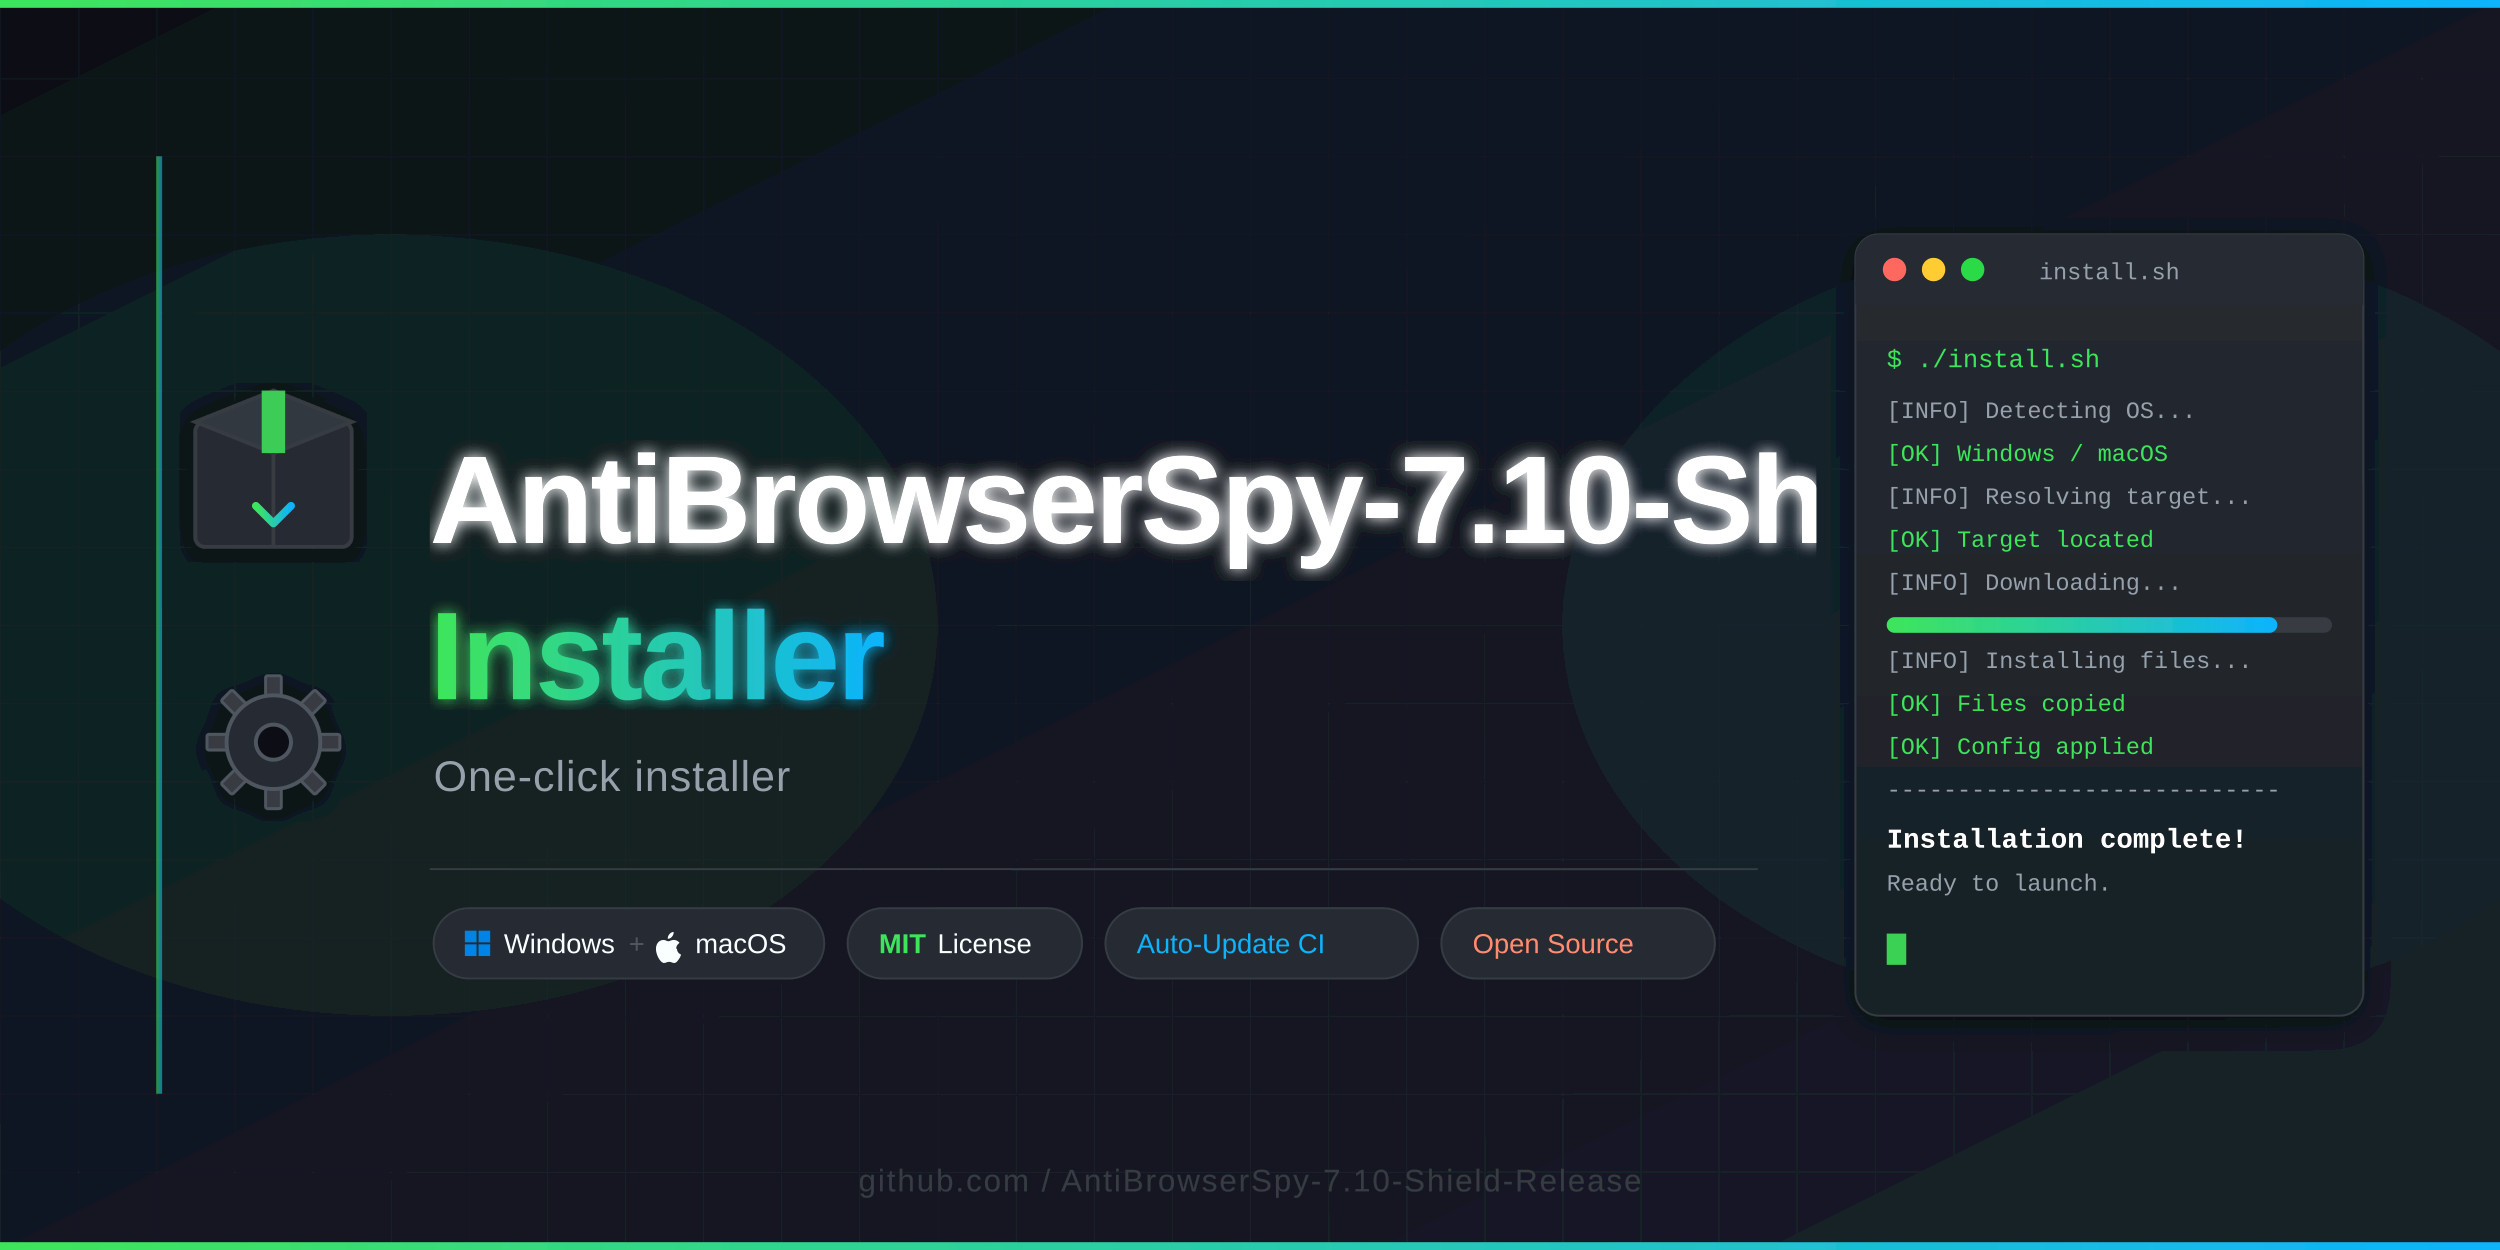
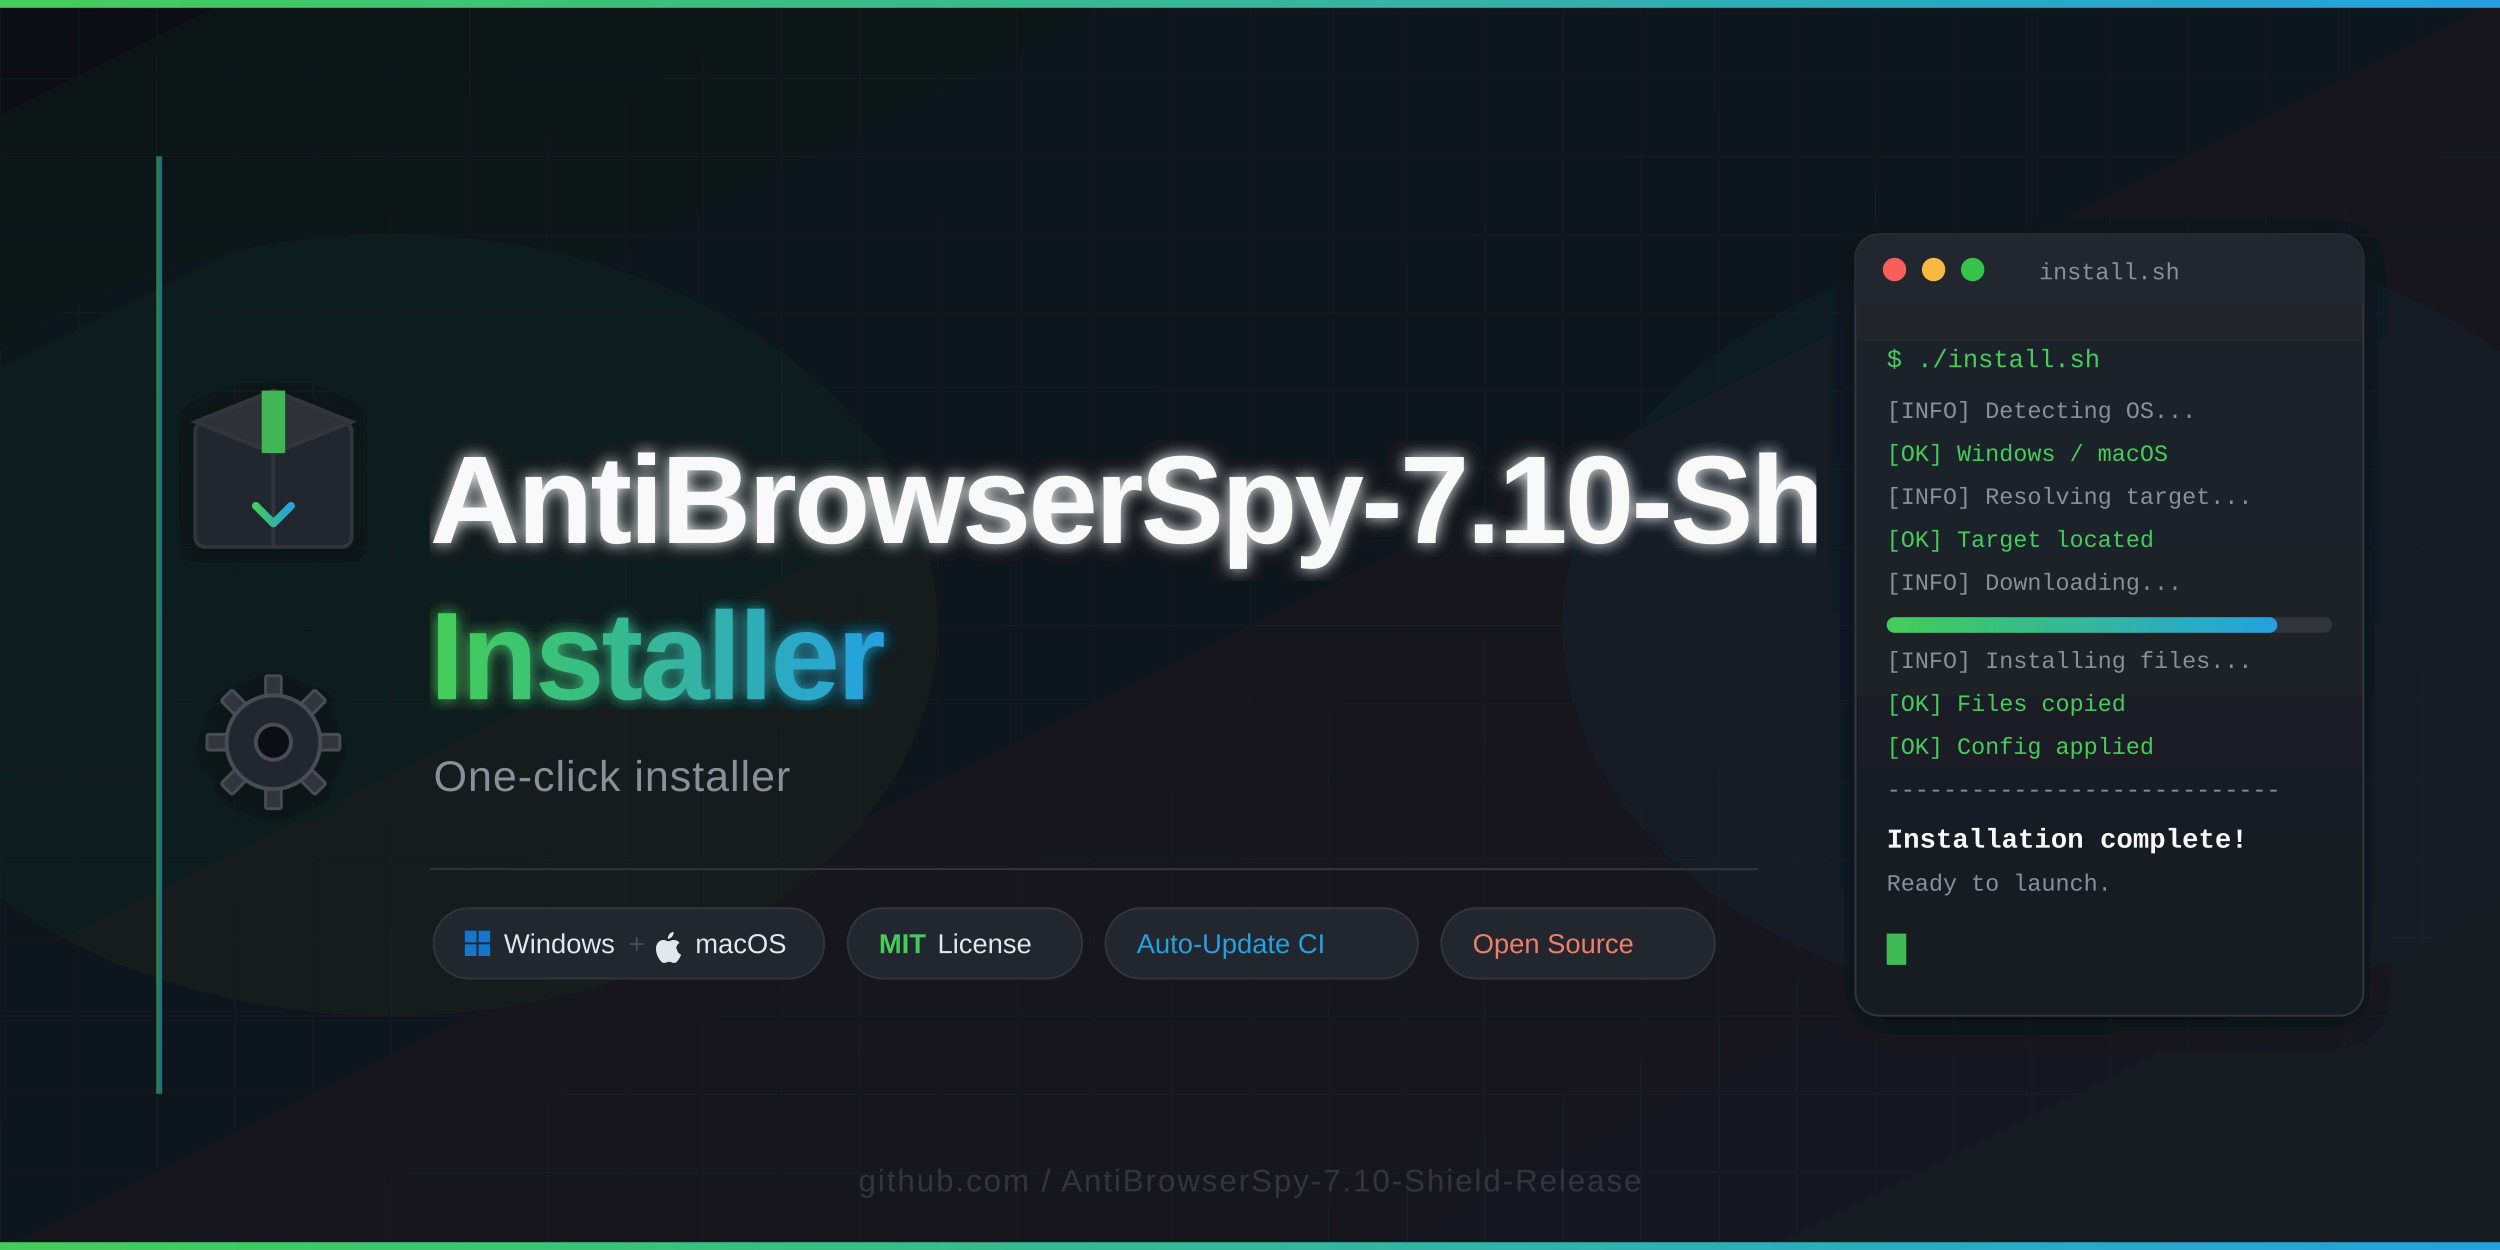
<svg xmlns="http://www.w3.org/2000/svg" viewBox="0 0 1280 640" width="1280" height="640">
  <defs>
    <linearGradient id="bgGrad" x1="0%" y1="0%" x2="100%" y2="100%">
      <stop offset="0%" style="stop-color:#0d1117;stop-opacity:1" />
      <stop offset="100%" style="stop-color:#161b22;stop-opacity:1" />
    </linearGradient>
    <linearGradient id="accentGrad" x1="0%" y1="0%" x2="100%" y2="0%">
      <stop offset="0%" style="stop-color:#39d353;stop-opacity:1" />
      <stop offset="100%" style="stop-color:#0ea5e9;stop-opacity:1" />
    </linearGradient>
    <linearGradient id="cardGrad" x1="0%" y1="0%" x2="0%" y2="100%">
      <stop offset="0%" style="stop-color:#21262d;stop-opacity:1" />
      <stop offset="100%" style="stop-color:#161b22;stop-opacity:1" />
    </linearGradient>
    <filter id="glow">
      <feGaussianBlur stdDeviation="4" result="coloredBlur" />
      <feMerge>
        <feMergeNode in="coloredBlur" />
        <feMergeNode in="SourceGraphic" />
      </feMerge>
    </filter>
    <filter id="shadow">
      <feDropShadow dx="0" dy="4" stdDeviation="8" flood-color="#000000" flood-opacity="0.5" />
    </filter>
    <filter id="tone" x="0%" y="0%" width="100%" height="100%">
-       <feColorMatrix type="saturate" values="1.00" />
-       <feColorMatrix type="matrix" values="   1.20 0 0 0 0   0 1.20 0 0 0   0 0 1.20 0 0   0 0 0 1 0" />
+       <feColorMatrix type="saturate" values="0.95" />
+       <feColorMatrix type="matrix" values="   0.95 0 0 0 0   0 0.95 0 0 0   0 0 0.95 0 0   0 0 0 1 0" />
    </filter>
    <clipPath id="titleClip">
      <rect x="220" y="200" width="710" height="100" />
    </clipPath>
    <clipPath id="installerClip">
      <rect x="220" y="295" width="710" height="100" />
    </clipPath>
    <clipPath id="subtitleClip">
      <rect x="220" y="380" width="710" height="55" />
    </clipPath>
  </defs>
  <g filter="url(#tone)">
    <rect width="1280" height="640" fill="url(#bgGrad)" />
    <pattern id="grid" width="40" height="40" patternUnits="userSpaceOnUse">
      <path d="M 40 0 L 0 0 0 40" fill="none" stroke="#21262d" stroke-width="0.5" />
    </pattern>
    <rect width="1280" height="640" fill="url(#grid)" opacity="0.4" />
    <ellipse cx="200" cy="320" rx="280" ry="200" fill="#39d353" opacity="0.04" />
    <ellipse cx="1080" cy="320" rx="280" ry="200" fill="#0ea5e9" opacity="0.04" />
    <rect x="0" y="0" width="1280" height="4" fill="url(#accentGrad)" />
    <rect x="0" y="636" width="1280" height="4" fill="url(#accentGrad)" />
    <rect x="80" y="80" width="3" height="480" fill="url(#accentGrad)" opacity="0.6" />
    <g transform="translate(100, 200)" filter="url(#shadow)">
      <rect x="0" y="16" width="80" height="64" fill="#21262d" stroke="#30363d" stroke-width="2" rx="5" />
      <polygon points="0,16 40,0 80,16 40,32" fill="#2d333b" stroke="#30363d" stroke-width="2" />
      <rect x="34" y="0" width="12" height="32" fill="#39d353" opacity="0.85" />
      <line x1="40" y1="32" x2="40" y2="80" stroke="#30363d" stroke-width="2" />
      <g transform="translate(40, 56)">
        <line x1="0" y1="-12" x2="0" y2="12" stroke="url(#accentGrad)" stroke-width="4" stroke-linecap="round" />
        <polyline points="-9,3 0,12 9,3" fill="none" stroke="url(#accentGrad)" stroke-width="4" stroke-linecap="round" stroke-linejoin="round" />
      </g>
    </g>
    <g transform="translate(140, 380)" filter="url(#shadow)">
      <g fill="#30363d" stroke="#484f58" stroke-width="1.5">
        <rect x="-4" y="-34" width="8" height="14" rx="1" />
        <rect x="-4" y="-34" width="8" height="14" rx="1" transform="rotate(45)" />
        <rect x="-4" y="-34" width="8" height="14" rx="1" transform="rotate(90)" />
        <rect x="-4" y="-34" width="8" height="14" rx="1" transform="rotate(135)" />
        <rect x="-4" y="-34" width="8" height="14" rx="1" transform="rotate(180)" />
        <rect x="-4" y="-34" width="8" height="14" rx="1" transform="rotate(225)" />
        <rect x="-4" y="-34" width="8" height="14" rx="1" transform="rotate(270)" />
        <rect x="-4" y="-34" width="8" height="14" rx="1" transform="rotate(315)" />
      </g>
      <circle cx="0" cy="0" r="24" fill="#21262d" stroke="#484f58" stroke-width="2" />
      <circle cx="0" cy="0" r="9" fill="#0d1117" stroke="#484f58" stroke-width="2" />
    </g>
    <g clip-path="url(#titleClip)">
      <text id="projectName" x="220" y="278" font-family="'Segoe UI', 'Helvetica Neue', Arial, sans-serif" font-size="64" font-weight="700" letter-spacing="-1.5" fill="#ffffff" filter="url(#glow)" textLength="710" lengthAdjust="spacingAndGlyphs">AntiBrowserSpy-7.10-Shield-Release</text>
    </g>
    <g clip-path="url(#installerClip)">
      <text x="220" y="358" font-family="'Segoe UI', 'Helvetica Neue', Arial, sans-serif" font-size="64" font-weight="700" letter-spacing="-1.5" fill="url(#accentGrad)" filter="url(#glow)">Installer</text>
    </g>
    <g clip-path="url(#subtitleClip)">
      <text x="222" y="405" font-family="'Segoe UI', 'Helvetica Neue', Arial, sans-serif" font-size="22" font-weight="400" fill="#8b949e" letter-spacing="0.5">One-click installer</text>
    </g>
    <line x1="220" y1="445" x2="900" y2="445" stroke="#30363d" stroke-width="1" />
    <g transform="translate(222, 465)">
      <rect x="0" y="0" width="200" height="36" fill="#21262d" rx="18" stroke="#30363d" stroke-width="1" />
      <g transform="translate(16, 11.5)">
        <rect x="0" y="0" width="6" height="6" fill="#0078d4" />
        <rect x="7" y="0" width="6" height="6" fill="#0078d4" />
        <rect x="0" y="7" width="6" height="6" fill="#0078d4" />
        <rect x="7" y="7" width="6" height="6" fill="#0078d4" />
      </g>
      <text x="36" y="23" font-family="'Segoe UI', Arial, sans-serif" font-size="14" fill="#e6edf3" font-weight="500">Windows</text>
      <text x="104" y="23" text-anchor="middle" font-family="'Segoe UI', Arial, sans-serif" font-size="14" fill="#484f58" font-weight="400">+</text>
      <g transform="translate(112.6, 9.55)" fill="#e6edf3">
        <path d="M11.6 11.2c0-2 1.6-2.9 1.7-3-0.9-1.3-2.3-1.5-2.8-1.5-1.2-0.1-2.3 0.7-2.9 0.7-0.6 0-1.5-0.7-2.5-0.7-1.3 0-2.5 0.7-3.2 1.9-1.4 2.4-0.3 5.9 1 7.9 0.7 1 1.5 2 2.5 2 1 0 1.4-0.6 2.6-0.6 1.2 0 1.5 0.6 2.6 0.6 1.1 0 1.7-1 2.4-2 0.8-1.1 1.1-2.2 1.1-2.3-0.1 0-2.1-0.8-2.1-3z" />
        <path d="M9.5 5c0.5-0.6 0.9-1.5 0.8-2.4-0.8 0-1.7 0.5-2.2 1.2-0.5 0.5-0.9 1.5-0.8 2.3 0.9 0.1 1.7-0.5 2.2-1.1z" />
      </g>
      <text x="134" y="23" font-family="'Segoe UI', Arial, sans-serif" font-size="14" fill="#e6edf3" font-weight="500">macOS</text>
    </g>
    <g transform="translate(434, 465)">
      <rect x="0" y="0" width="120" height="36" fill="#21262d" rx="18" stroke="#30363d" stroke-width="1" />
      <text x="16" y="23" font-family="'Segoe UI', Arial, sans-serif" font-size="14" fill="#39d353" font-weight="600">MIT</text>
      <text x="46" y="23" font-family="'Segoe UI', Arial, sans-serif" font-size="14" fill="#e6edf3" font-weight="400">License</text>
    </g>
    <g transform="translate(566, 465)">
      <rect x="0" y="0" width="160" height="36" fill="#21262d" rx="18" stroke="#30363d" stroke-width="1" />
      <text x="16" y="23" font-family="'Segoe UI', Arial, sans-serif" font-size="14" fill="#0ea5e9" font-weight="500">Auto-Update CI</text>
    </g>
    <g transform="translate(738, 465)">
      <rect x="0" y="0" width="140" height="36" fill="#21262d" rx="18" stroke="#30363d" stroke-width="1" />
      <text x="16" y="23" font-family="'Segoe UI', Arial, sans-serif" font-size="14" fill="#f78166" font-weight="500">Open Source</text>
    </g>
    <g transform="translate(950, 120)" filter="url(#shadow)">
      <rect x="0" y="0" width="260" height="400" fill="url(#cardGrad)" rx="12" stroke="#30363d" stroke-width="1" />
      <rect x="0" y="0" width="260" height="36" fill="#21262d" rx="12" />
      <rect x="0" y="24" width="260" height="12" fill="#21262d" />
      <circle cx="20" cy="18" r="6" fill="#ff5f56" />
      <circle cx="40" cy="18" r="6" fill="#ffbd2e" />
      <circle cx="60" cy="18" r="6" fill="#27c93f" />
      <text x="130" y="23" text-anchor="middle" font-family="'Courier New', monospace" font-size="12" fill="#8b949e">install.sh</text>
      <text x="16" y="68" font-family="'Courier New', monospace" font-size="13" fill="#39d353">$ ./install.sh</text>
      <text x="16" y="94" font-family="'Courier New', monospace" font-size="12" fill="#8b949e">[INFO] Detecting OS...</text>
      <text x="16" y="116" font-family="'Courier New', monospace" font-size="12" fill="#39d353">[OK]   Windows / macOS</text>
      <text x="16" y="138" font-family="'Courier New', monospace" font-size="12" fill="#8b949e">[INFO] Resolving target...</text>
      <text x="16" y="160" font-family="'Courier New', monospace" font-size="12" fill="#39d353">[OK]   Target located</text>
      <text x="16" y="182" font-family="'Courier New', monospace" font-size="12" fill="#8b949e">[INFO] Downloading...</text>
      <rect x="16" y="196" width="228" height="8" fill="#30363d" rx="4" />
      <rect x="16" y="196" width="200" height="8" fill="url(#accentGrad)" rx="4" />
      <text x="16" y="222" font-family="'Courier New', monospace" font-size="12" fill="#8b949e">[INFO] Installing files...</text>
      <text x="16" y="244" font-family="'Courier New', monospace" font-size="12" fill="#39d353">[OK]   Files copied</text>
      <text x="16" y="266" font-family="'Courier New', monospace" font-size="12" fill="#39d353">[OK]   Config applied</text>
      <text x="16" y="288" font-family="'Courier New', monospace" font-size="12" fill="#8b949e">----------------------------</text>
      <text x="16" y="314" font-family="'Courier New', monospace" font-size="14" fill="#ffffff" font-weight="bold">Installation complete!</text>
      <text x="16" y="336" font-family="'Courier New', monospace" font-size="12" fill="#8b949e">Ready to launch.</text>
      <rect x="16" y="358" width="10" height="16" fill="#39d353" opacity="0.9">
        <animate attributeName="opacity" values="0.9;0;0.9" dur="1.2s" repeatCount="indefinite" />
      </rect>
    </g>
    <text x="640" y="610" text-anchor="middle" font-family="'Segoe UI', Arial, sans-serif" font-size="16" fill="#30363d" letter-spacing="1">github.com / AntiBrowserSpy-7.10-Shield-Release</text>
  </g>
</svg>
